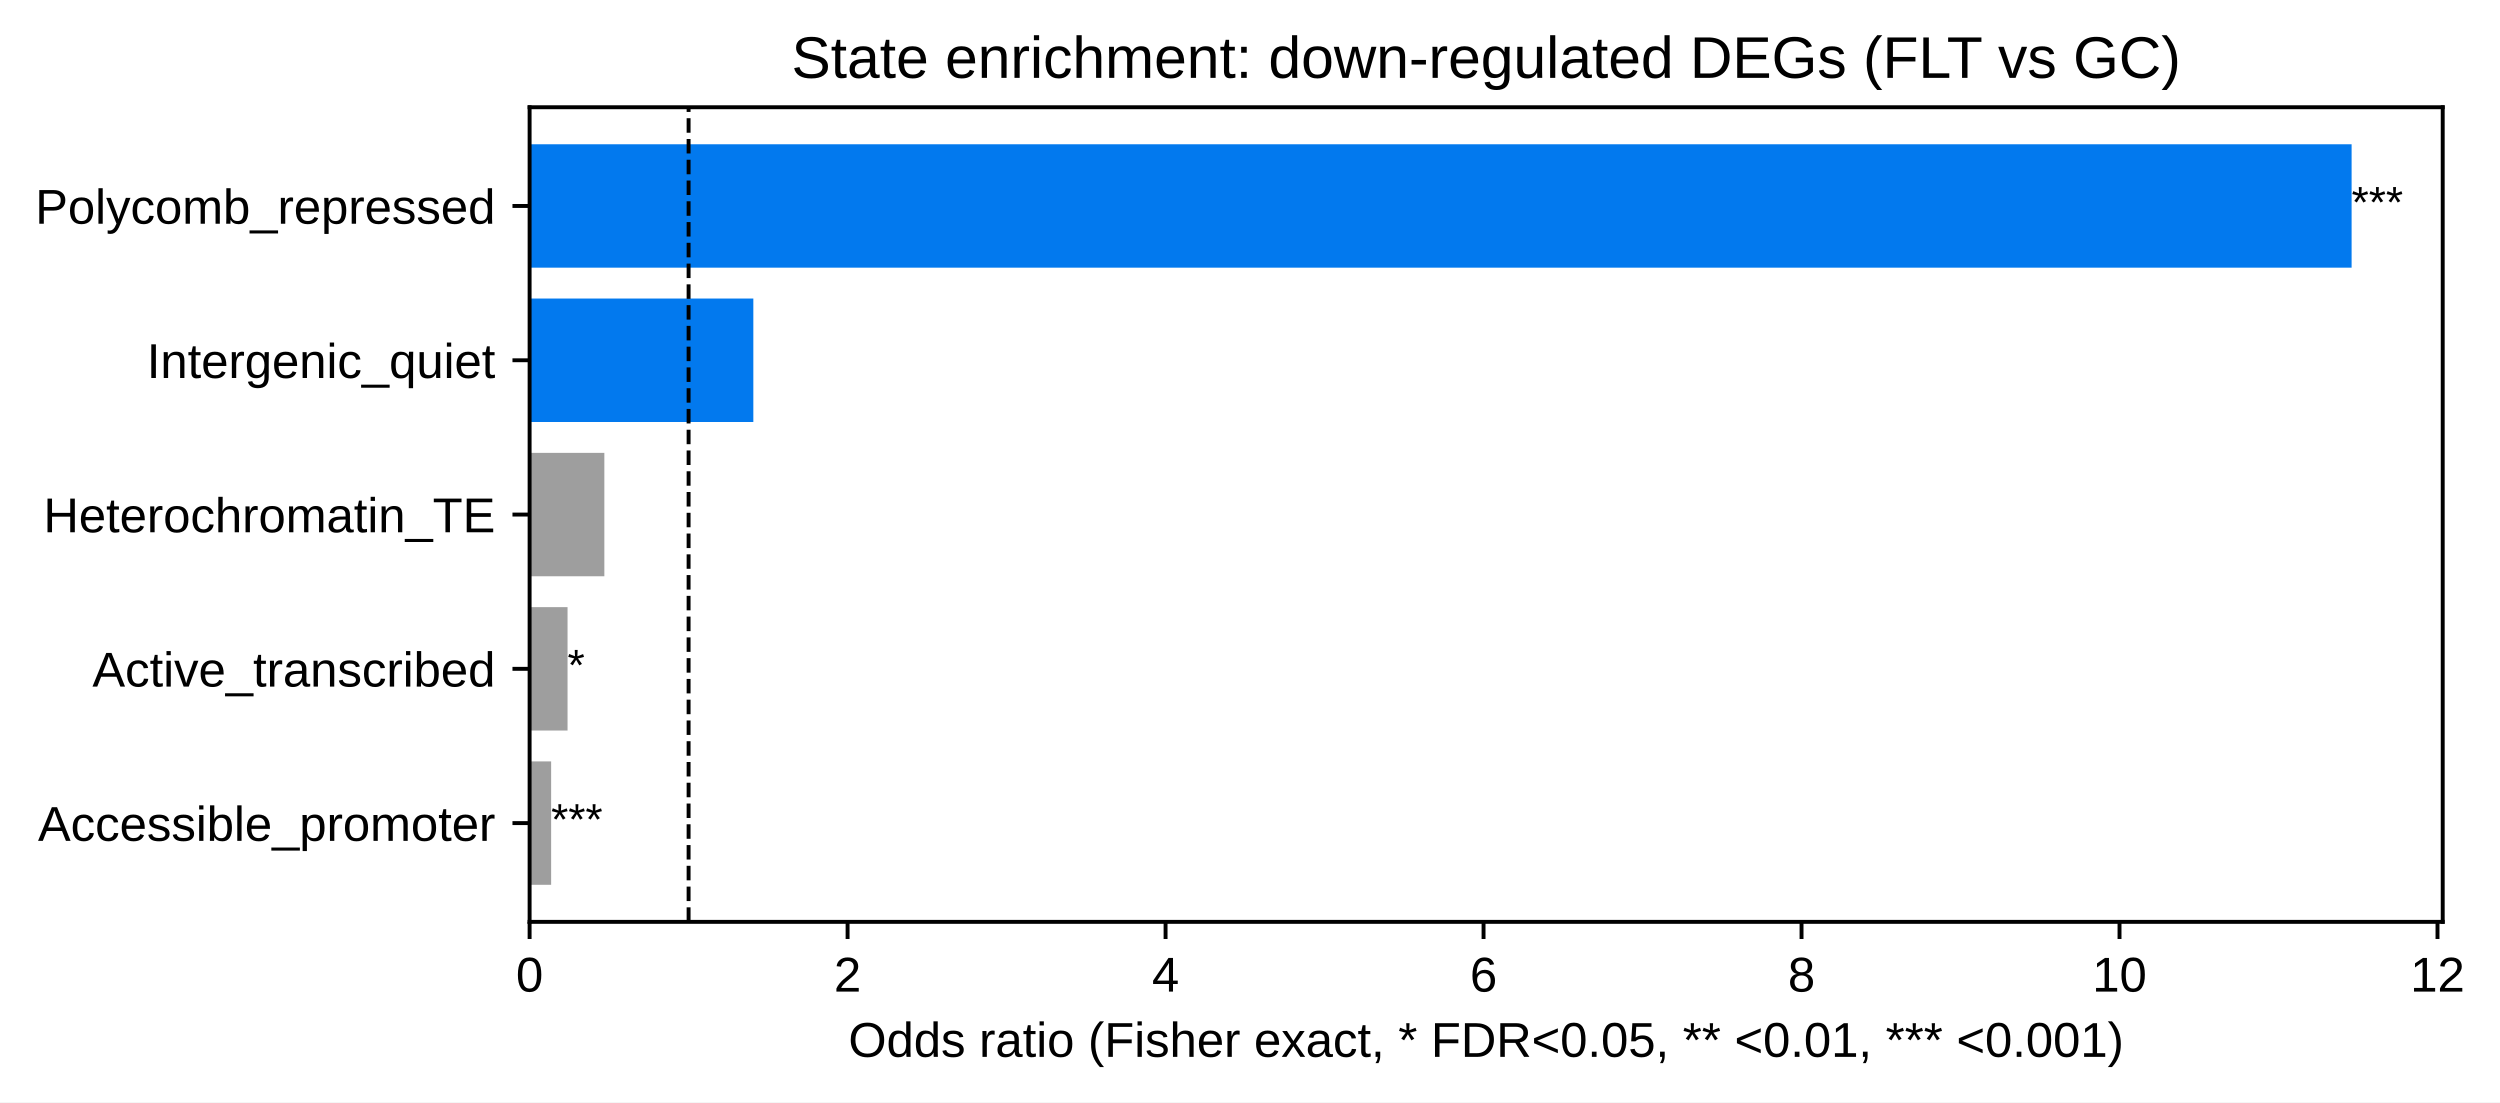
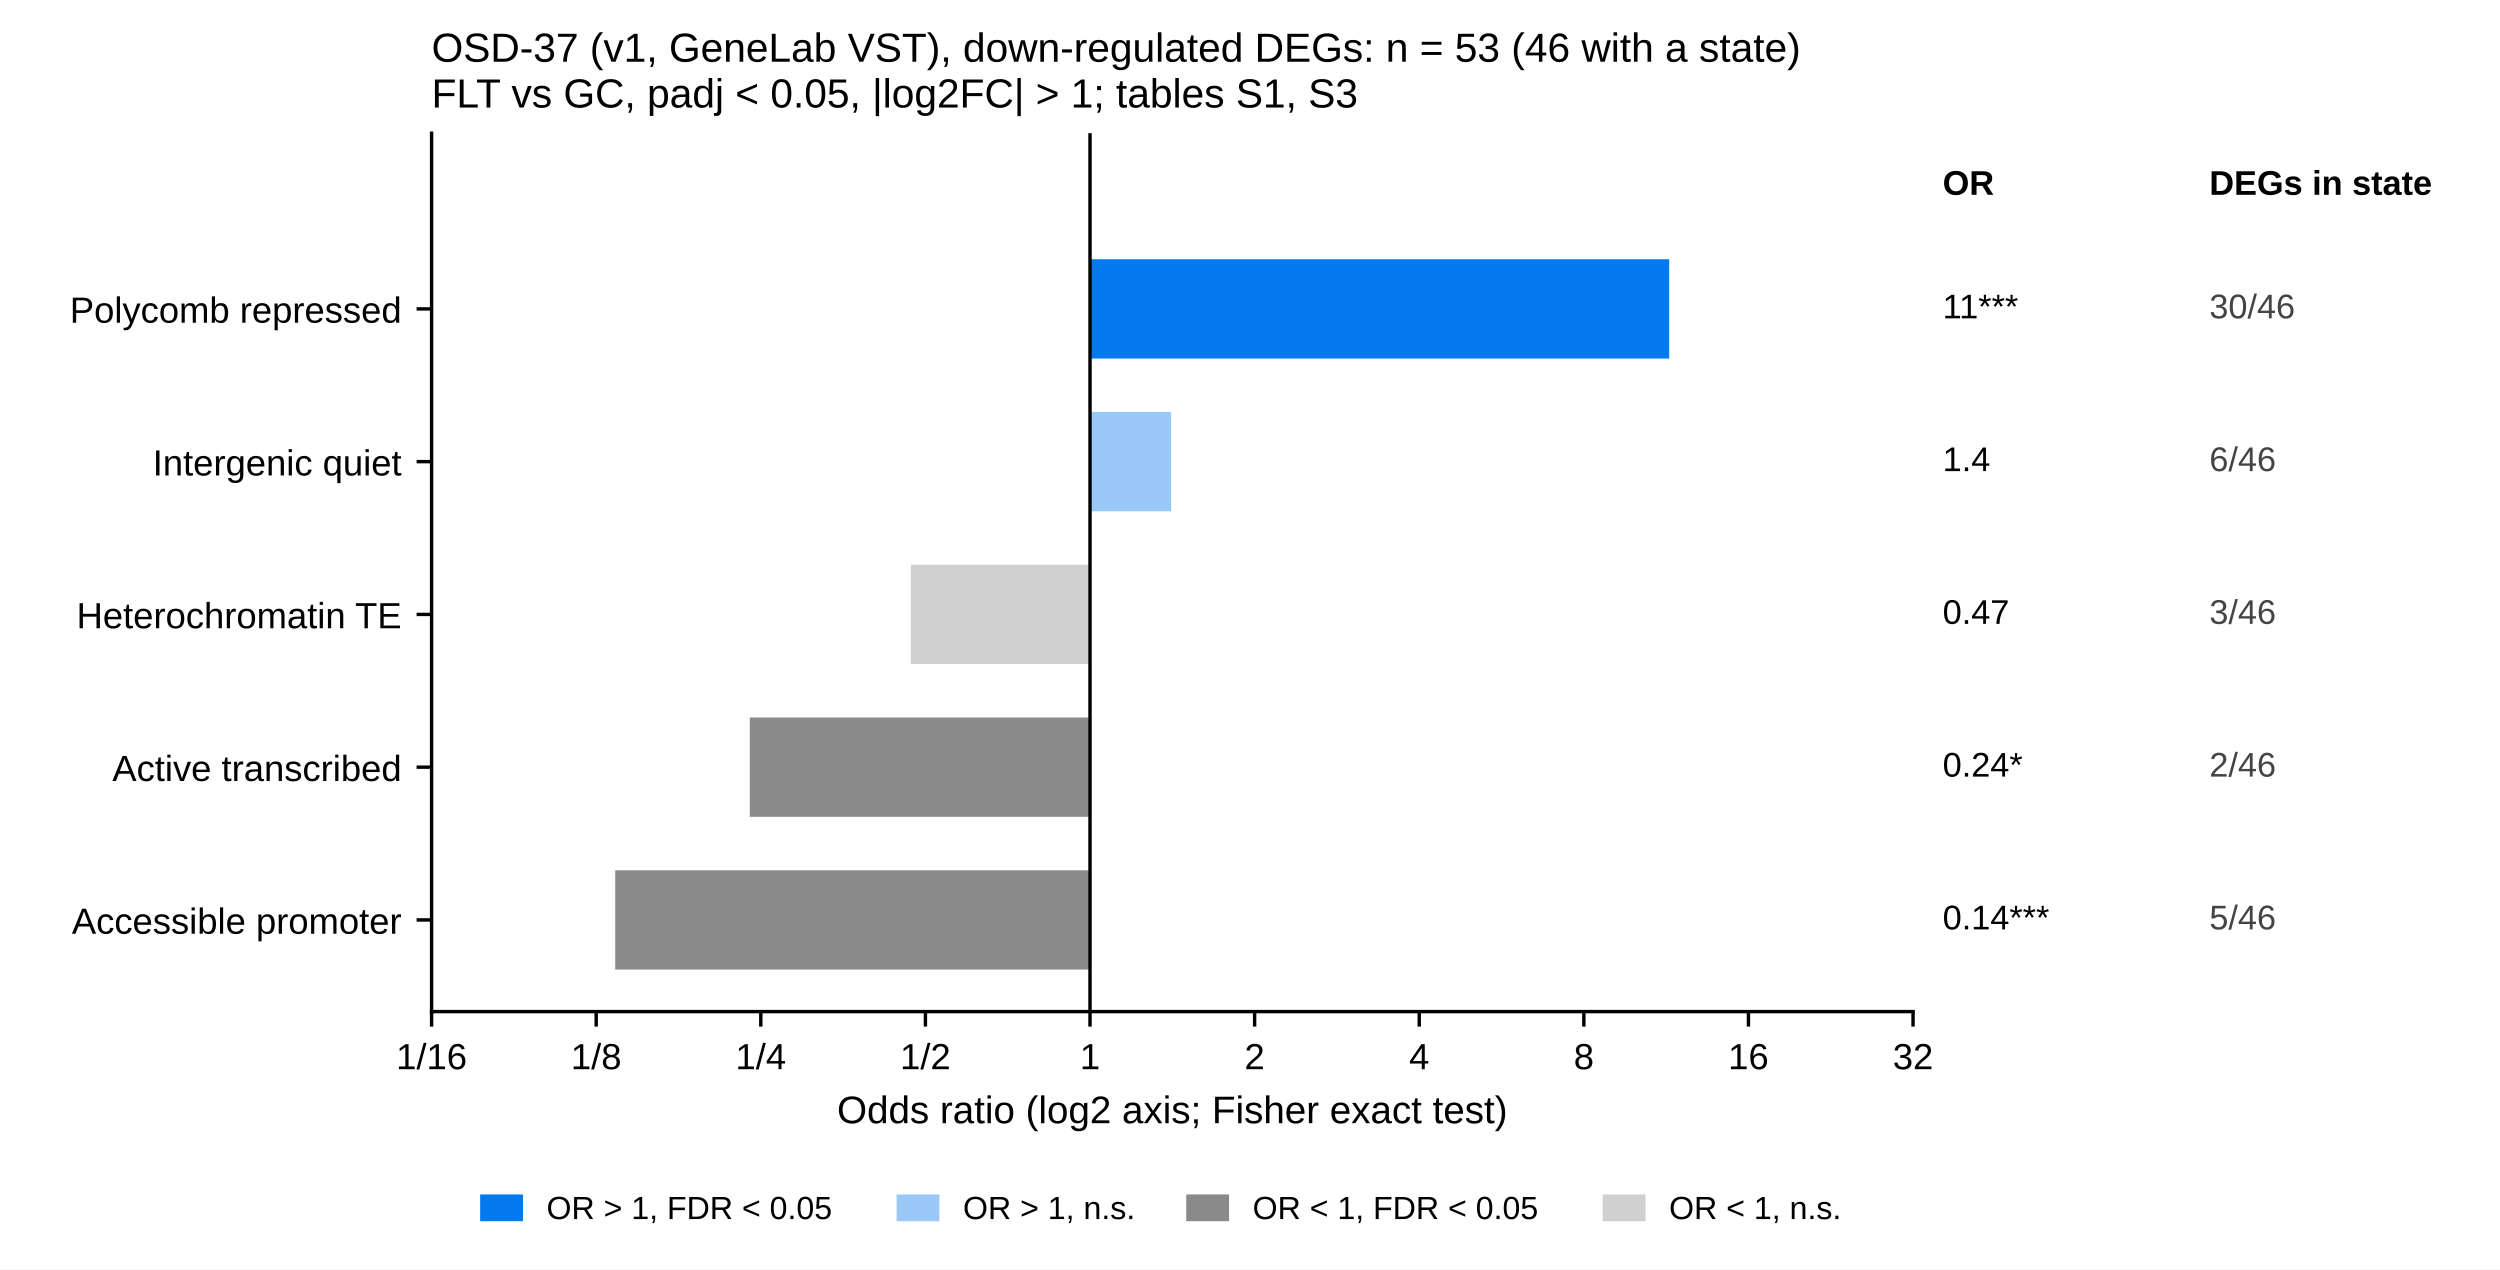
- <svg xmlns="http://www.w3.org/2000/svg" xmlns:xlink="http://www.w3.org/1999/xlink" width="510.427pt" height="225.06pt" viewBox="0 0 510.427 225.06" version="1.1">
+ <svg xmlns="http://www.w3.org/2000/svg" xmlns:xlink="http://www.w3.org/1999/xlink" width="583.814pt" height="296.443pt" viewBox="0 0 583.814 296.443" version="1.1">
  <defs>
    <style type="text/css">*{stroke-linejoin: round; stroke-linecap: butt}</style>
  </defs>
  <g id="figure_1">
    <g id="patch_1">
-       <path d="M -0 225.06  L 510.427 225.06  L 510.427 -0  L -0 -0  z " style="fill: #ffffff" />
+       <path d="M 0 296.443  L 583.814 296.443  L 583.814 0  L 0 0  z " style="fill: #ffffff" />
    </g>
    <g id="axes_1">
      <g id="patch_2">
-         <path d="M 108.13 188.216  L 498.73 188.216  L 498.73 21.896  L 108.13 21.896  z " style="fill: #ffffff" />
+         <path d="M 100.787 236.234  L 446.747 236.234  L 446.747 31.106  L 100.787 31.106  z " style="fill: #ffffff" />
      </g>
      <g id="patch_3">
-         <path d="M 108.13 180.656  L 112.526 180.656  L 112.526 155.456  L 108.13 155.456  z " clip-path="url(#p18d2de933b)" style="fill: #9e9e9e" />
+         <path d="M 254.547 226.424  L 143.671 226.424  L 143.671 203.235  L 254.547 203.235  z " clip-path="url(#pe75a0e4b0a)" style="fill: #8a8a8a" />
      </g>
      <g id="patch_4">
-         <path d="M 108.13 149.156  L 115.877 149.156  L 115.877 123.956  L 108.13 123.956  z " clip-path="url(#p18d2de933b)" style="fill: #9e9e9e" />
+         <path d="M 254.547 190.749  L 175.093 190.749  L 175.093 167.561  L 254.547 167.561  z " clip-path="url(#pe75a0e4b0a)" style="fill: #8a8a8a" />
      </g>
      <g id="patch_5">
-         <path d="M 108.13 117.656  L 123.39 117.656  L 123.39 92.456  L 108.13 92.456  z " clip-path="url(#p18d2de933b)" style="fill: #9e9e9e" />
+         <path d="M 254.547 155.075  L 212.688 155.075  L 212.688 131.887  L 254.547 131.887  z " clip-path="url(#pe75a0e4b0a)" style="fill: #8a8a8a; opacity: 0.4" />
      </g>
      <g id="patch_6">
-         <path d="M 108.13 86.156  L 153.809 86.156  L 153.809 60.956  L 108.13 60.956  z " clip-path="url(#p18d2de933b)" style="fill: #0279ee" />
+         <path d="M 254.547 119.401  L 273.491 119.401  L 273.491 96.212  L 254.547 96.212  z " clip-path="url(#pe75a0e4b0a)" style="fill: #0279ee; opacity: 0.4" />
      </g>
      <g id="patch_7">
-         <path d="M 108.13 54.656  L 480.13 54.656  L 480.13 29.456  L 108.13 29.456  z " clip-path="url(#p18d2de933b)" style="fill: #0279ee" />
+         <path d="M 254.547 83.726  L 389.798 83.726  L 389.798 60.538  L 254.547 60.538  z " clip-path="url(#pe75a0e4b0a)" style="fill: #0279ee" />
      </g>
      <g id="matplotlib.axis_1">
        <g id="xtick_1">
          <g id="line2d_1">
            <defs>
-               <path id="m747d40143c" d="M 0 0  L 0 3.5  " style="stroke: #000000; stroke-width: 0.8" />
+               <path id="m4eef754293" d="M 0 0  L 0 3.5  " style="stroke: #000000; stroke-width: 0.8" />
            </defs>
            <g>
-               <use xlink:href="#m747d40143c" x="108.13" y="188.216" style="stroke: #000000; stroke-width: 0.8" />
+               <use xlink:href="#m4eef754293" x="100.787" y="236.234" style="stroke: #000000; stroke-width: 0.8" />
            </g>
          </g>
          <g id="text_1">
-             <text style="font-size: 10px; font-family: 'Liberation Sans', 'Arimo', 'DejaVu Sans'; text-anchor: middle" x="108.13" y="202.463" transform="rotate(-0 108.1297 202.4631)">0</text>
+             <text style="font-size: 8.5px; font-family: 'Liberation Sans', 'Arimo', 'DejaVu Sans'; text-anchor: middle" x="100.787" y="249.693" transform="rotate(-0 100.7871 249.693)">1/16</text>
          </g>
        </g>
        <g id="xtick_2">
          <g id="line2d_2">
            <g>
-               <use xlink:href="#m747d40143c" x="173.052" y="188.216" style="stroke: #000000; stroke-width: 0.8" />
+               <use xlink:href="#m4eef754293" x="139.227" y="236.234" style="stroke: #000000; stroke-width: 0.8" />
            </g>
          </g>
          <g id="text_2">
-             <text style="font-size: 10px; font-family: 'Liberation Sans', 'Arimo', 'DejaVu Sans'; text-anchor: middle" x="173.052" y="202.463" transform="rotate(-0 173.0525 202.4631)">2</text>
+             <text style="font-size: 8.5px; font-family: 'Liberation Sans', 'Arimo', 'DejaVu Sans'; text-anchor: middle" x="139.227" y="249.693" transform="rotate(-0 139.2271 249.693)">1/8</text>
          </g>
        </g>
        <g id="xtick_3">
          <g id="line2d_3">
            <g>
-               <use xlink:href="#m747d40143c" x="237.975" y="188.216" style="stroke: #000000; stroke-width: 0.8" />
+               <use xlink:href="#m4eef754293" x="177.667" y="236.234" style="stroke: #000000; stroke-width: 0.8" />
            </g>
          </g>
          <g id="text_3">
-             <text style="font-size: 10px; font-family: 'Liberation Sans', 'Arimo', 'DejaVu Sans'; text-anchor: middle" x="237.975" y="202.463" transform="rotate(-0 237.9752 202.4631)">4</text>
+             <text style="font-size: 8.5px; font-family: 'Liberation Sans', 'Arimo', 'DejaVu Sans'; text-anchor: middle" x="177.667" y="249.693" transform="rotate(-0 177.6671 249.693)">1/4</text>
          </g>
        </g>
        <g id="xtick_4">
          <g id="line2d_4">
            <g>
-               <use xlink:href="#m747d40143c" x="302.898" y="188.216" style="stroke: #000000; stroke-width: 0.8" />
+               <use xlink:href="#m4eef754293" x="216.107" y="236.234" style="stroke: #000000; stroke-width: 0.8" />
            </g>
          </g>
          <g id="text_4">
-             <text style="font-size: 10px; font-family: 'Liberation Sans', 'Arimo', 'DejaVu Sans'; text-anchor: middle" x="302.898" y="202.463" transform="rotate(-0 302.898 202.4631)">6</text>
+             <text style="font-size: 8.5px; font-family: 'Liberation Sans', 'Arimo', 'DejaVu Sans'; text-anchor: middle" x="216.107" y="249.693" transform="rotate(-0 216.1071 249.693)">1/2</text>
          </g>
        </g>
        <g id="xtick_5">
          <g id="line2d_5">
            <g>
-               <use xlink:href="#m747d40143c" x="367.821" y="188.216" style="stroke: #000000; stroke-width: 0.8" />
+               <use xlink:href="#m4eef754293" x="254.547" y="236.234" style="stroke: #000000; stroke-width: 0.8" />
            </g>
          </g>
          <g id="text_5">
-             <text style="font-size: 10px; font-family: 'Liberation Sans', 'Arimo', 'DejaVu Sans'; text-anchor: middle" x="367.821" y="202.463" transform="rotate(-0 367.8207 202.4631)">8</text>
+             <text style="font-size: 8.5px; font-family: 'Liberation Sans', 'Arimo', 'DejaVu Sans'; text-anchor: middle" x="254.547" y="249.693" transform="rotate(-0 254.5471 249.693)">1</text>
          </g>
        </g>
        <g id="xtick_6">
          <g id="line2d_6">
            <g>
-               <use xlink:href="#m747d40143c" x="432.744" y="188.216" style="stroke: #000000; stroke-width: 0.8" />
+               <use xlink:href="#m4eef754293" x="292.987" y="236.234" style="stroke: #000000; stroke-width: 0.8" />
            </g>
          </g>
          <g id="text_6">
-             <text style="font-size: 10px; font-family: 'Liberation Sans', 'Arimo', 'DejaVu Sans'; text-anchor: middle" x="432.744" y="202.463" transform="rotate(-0 432.7435 202.4631)">10</text>
+             <text style="font-size: 8.5px; font-family: 'Liberation Sans', 'Arimo', 'DejaVu Sans'; text-anchor: middle" x="292.987" y="249.693" transform="rotate(-0 292.9871 249.693)">2</text>
          </g>
        </g>
        <g id="xtick_7">
          <g id="line2d_7">
            <g>
-               <use xlink:href="#m747d40143c" x="497.666" y="188.216" style="stroke: #000000; stroke-width: 0.8" />
+               <use xlink:href="#m4eef754293" x="331.427" y="236.234" style="stroke: #000000; stroke-width: 0.8" />
            </g>
          </g>
          <g id="text_7">
-             <text style="font-size: 10px; font-family: 'Liberation Sans', 'Arimo', 'DejaVu Sans'; text-anchor: middle" x="497.666" y="202.463" transform="rotate(-0 497.6663 202.4631)">12</text>
-           </g>
-         </g>
-         <g id="text_8">
-           <text style="font-size: 10px; font-family: 'Liberation Sans', 'Arimo', 'DejaVu Sans'; text-anchor: middle" x="303.43" y="215.785" transform="rotate(-0 303.4297 215.785)">Odds ratio (Fisher exact, * FDR&lt;0.05, ** &lt;0.01, *** &lt;0.001)</text>
+             <text style="font-size: 8.5px; font-family: 'Liberation Sans', 'Arimo', 'DejaVu Sans'; text-anchor: middle" x="331.427" y="249.693" transform="rotate(-0 331.4271 249.693)">4</text>
+           </g>
+         </g>
+         <g id="xtick_8">
+           <g id="line2d_8">
+             <g>
+               <use xlink:href="#m4eef754293" x="369.867" y="236.234" style="stroke: #000000; stroke-width: 0.8" />
+             </g>
+           </g>
+           <g id="text_8">
+             <text style="font-size: 8.5px; font-family: 'Liberation Sans', 'Arimo', 'DejaVu Sans'; text-anchor: middle" x="369.867" y="249.693" transform="rotate(-0 369.8671 249.693)">8</text>
+           </g>
+         </g>
+         <g id="xtick_9">
+           <g id="line2d_9">
+             <g>
+               <use xlink:href="#m4eef754293" x="408.307" y="236.234" style="stroke: #000000; stroke-width: 0.8" />
+             </g>
+           </g>
+           <g id="text_9">
+             <text style="font-size: 8.5px; font-family: 'Liberation Sans', 'Arimo', 'DejaVu Sans'; text-anchor: middle" x="408.307" y="249.693" transform="rotate(-0 408.3071 249.693)">16</text>
+           </g>
+         </g>
+         <g id="xtick_10">
+           <g id="line2d_10">
+             <g>
+               <use xlink:href="#m4eef754293" x="446.747" y="236.234" style="stroke: #000000; stroke-width: 0.8" />
+             </g>
+           </g>
+           <g id="text_10">
+             <text style="font-size: 8.5px; font-family: 'Liberation Sans', 'Arimo', 'DejaVu Sans'; text-anchor: middle" x="446.747" y="249.693" transform="rotate(-0 446.7471 249.693)">32</text>
+           </g>
+         </g>
+         <g id="text_11">
+           <text style="font-size: 9px; font-family: 'Liberation Sans', 'Arimo', 'DejaVu Sans'; text-anchor: middle" x="273.767" y="262.299" transform="rotate(-0 273.7671 262.2993)">Odds ratio (log2 axis; Fisher exact test)</text>
        </g>
      </g>
      <g id="matplotlib.axis_2">
        <g id="ytick_1">
-           <g id="line2d_8">
+           <g id="line2d_11">
            <defs>
-               <path id="m809d482dfc" d="M 0 0  L -3.5 0  " style="stroke: #000000; stroke-width: 0.8" />
+               <path id="mfd17a78754" d="M 0 0  L -3.5 0  " style="stroke: #000000; stroke-width: 0.8" />
            </defs>
            <g>
-               <use xlink:href="#m809d482dfc" x="108.13" y="168.056" style="stroke: #000000; stroke-width: 0.8" />
-             </g>
-           </g>
-           <g id="text_9">
-             <text style="font-size: 10px; font-family: 'Liberation Sans', 'Arimo', 'DejaVu Sans'; text-anchor: end" x="101.13" y="171.68" transform="rotate(-0 101.1297 171.6797)">Accessible_promoter</text>
+               <use xlink:href="#mfd17a78754" x="100.787" y="214.83" style="stroke: #000000; stroke-width: 0.8" />
+             </g>
+           </g>
+           <g id="text_12">
+             <text style="font-size: 8.5px; font-family: 'Liberation Sans', 'Arimo', 'DejaVu Sans'; text-anchor: end" x="93.787" y="218.059" transform="rotate(-0 93.78711 218.059)">Accessible promoter</text>
          </g>
        </g>
        <g id="ytick_2">
-           <g id="line2d_9">
-             <g>
-               <use xlink:href="#m809d482dfc" x="108.13" y="136.556" style="stroke: #000000; stroke-width: 0.8" />
-             </g>
-           </g>
-           <g id="text_10">
-             <text style="font-size: 10px; font-family: 'Liberation Sans', 'Arimo', 'DejaVu Sans'; text-anchor: end" x="101.13" y="140.18" transform="rotate(-0 101.1297 140.1797)">Active_transcribed</text>
+           <g id="line2d_12">
+             <g>
+               <use xlink:href="#mfd17a78754" x="100.787" y="179.155" style="stroke: #000000; stroke-width: 0.8" />
+             </g>
+           </g>
+           <g id="text_13">
+             <text style="font-size: 8.5px; font-family: 'Liberation Sans', 'Arimo', 'DejaVu Sans'; text-anchor: end" x="93.787" y="182.385" transform="rotate(-0 93.78711 182.3846)">Active transcribed</text>
          </g>
        </g>
        <g id="ytick_3">
-           <g id="line2d_10">
-             <g>
-               <use xlink:href="#m809d482dfc" x="108.13" y="105.056" style="stroke: #000000; stroke-width: 0.8" />
-             </g>
-           </g>
-           <g id="text_11">
-             <text style="font-size: 10px; font-family: 'Liberation Sans', 'Arimo', 'DejaVu Sans'; text-anchor: end" x="101.13" y="108.68" transform="rotate(-0 101.1297 108.6797)">Heterochromatin_TE</text>
+           <g id="line2d_13">
+             <g>
+               <use xlink:href="#mfd17a78754" x="100.787" y="143.481" style="stroke: #000000; stroke-width: 0.8" />
+             </g>
+           </g>
+           <g id="text_14">
+             <text style="font-size: 8.5px; font-family: 'Liberation Sans', 'Arimo', 'DejaVu Sans'; text-anchor: end" x="93.787" y="146.71" transform="rotate(-0 93.78711 146.7101)">Heterochromatin TE</text>
          </g>
        </g>
        <g id="ytick_4">
-           <g id="line2d_11">
-             <g>
-               <use xlink:href="#m809d482dfc" x="108.13" y="73.556" style="stroke: #000000; stroke-width: 0.8" />
-             </g>
-           </g>
-           <g id="text_12">
-             <text style="font-size: 10px; font-family: 'Liberation Sans', 'Arimo', 'DejaVu Sans'; text-anchor: end" x="101.13" y="77.18" transform="rotate(-0 101.1297 77.17969)">Intergenic_quiet</text>
+           <g id="line2d_14">
+             <g>
+               <use xlink:href="#mfd17a78754" x="100.787" y="107.806" style="stroke: #000000; stroke-width: 0.8" />
+             </g>
+           </g>
+           <g id="text_15">
+             <text style="font-size: 8.5px; font-family: 'Liberation Sans', 'Arimo', 'DejaVu Sans'; text-anchor: end" x="93.787" y="111.036" transform="rotate(-0 93.78711 111.0357)">Intergenic quiet</text>
          </g>
        </g>
        <g id="ytick_5">
-           <g id="line2d_12">
-             <g>
-               <use xlink:href="#m809d482dfc" x="108.13" y="42.056" style="stroke: #000000; stroke-width: 0.8" />
-             </g>
-           </g>
-           <g id="text_13">
-             <text style="font-size: 10px; font-family: 'Liberation Sans', 'Arimo', 'DejaVu Sans'; text-anchor: end" x="101.13" y="45.68" transform="rotate(-0 101.1297 45.67969)">Polycomb_repressed</text>
-           </g>
-         </g>
-       </g>
-       <g id="line2d_13">
-         <path d="M 140.591 188.216  L 140.591 21.896  " clip-path="url(#p18d2de933b)" style="fill: none; stroke-dasharray: 2.96,1.28; stroke-dashoffset: 0; stroke: #000000; stroke-width: 0.8" />
+           <g id="line2d_15">
+             <g>
+               <use xlink:href="#mfd17a78754" x="100.787" y="72.132" style="stroke: #000000; stroke-width: 0.8" />
+             </g>
+           </g>
+           <g id="text_16">
+             <text style="font-size: 8.5px; font-family: 'Liberation Sans', 'Arimo', 'DejaVu Sans'; text-anchor: end" x="93.787" y="75.361" transform="rotate(-0 93.78711 75.36125)">Polycomb repressed</text>
+           </g>
+         </g>
+       </g>
+       <g id="line2d_16">
+         <path d="M 254.547 236.234  L 254.547 31.106  " clip-path="url(#pe75a0e4b0a)" style="fill: none; stroke: #000000; stroke-width: 0.8; stroke-linecap: square" />
      </g>
      <g id="patch_8">
-         <path d="M 108.13 188.216  L 108.13 21.896  " style="fill: none; stroke: #000000; stroke-width: 0.8; stroke-linejoin: miter; stroke-linecap: square" />
+         <path d="M 100.787 236.234  L 100.787 31.106  " style="fill: none; stroke: #000000; stroke-width: 0.8; stroke-linejoin: miter; stroke-linecap: square" />
      </g>
      <g id="patch_9">
-         <path d="M 498.73 188.216  L 498.73 21.896  " style="fill: none; stroke: #000000; stroke-width: 0.8; stroke-linejoin: miter; stroke-linecap: square" />
-       </g>
-       <g id="patch_10">
-         <path d="M 108.13 188.216  L 498.73 188.216  " style="fill: none; stroke: #000000; stroke-width: 0.8; stroke-linejoin: miter; stroke-linecap: square" />
-       </g>
-       <g id="patch_11">
-         <path d="M 108.13 21.896  L 498.73 21.896  " style="fill: none; stroke: #000000; stroke-width: 0.8; stroke-linejoin: miter; stroke-linecap: square" />
-       </g>
-       <g id="text_14">
-         <text style="font-size: 9px; font-family: 'Liberation Sans', 'Arimo', 'DejaVu Sans'; text-anchor: start" x="112.526" y="170.384" transform="rotate(-0 112.5259 170.3836)"> ***</text>
-       </g>
-       <g id="text_15">
-         <text style="font-size: 9px; font-family: 'Liberation Sans', 'Arimo', 'DejaVu Sans'; text-anchor: start" x="115.877" y="138.884" transform="rotate(-0 115.8769 138.8836)"> *</text>
-       </g>
-       <g id="text_16">
-         <text style="font-size: 9px; font-family: 'Liberation Sans', 'Arimo', 'DejaVu Sans'; text-anchor: start" x="480.13" y="44.384" transform="rotate(-0 480.1297 44.38359)"> ***</text>
+         <path d="M 100.787 236.234  L 446.747 236.234  " style="fill: none; stroke: #000000; stroke-width: 0.8; stroke-linejoin: miter; stroke-linecap: square" />
      </g>
      <g id="text_17">
-         <text style="font-size: 12px; font-family: 'Liberation Sans', 'Arimo', 'DejaVu Sans'; text-anchor: middle" x="303.43" y="15.896" transform="rotate(-0 303.4297 15.89625)">State enrichment: down-regulated DEGs (FLT vs GC)</text>
+         <text style="font-size: 8px; font-family: 'Liberation Sans', 'Arimo', 'DejaVu Sans'; text-anchor: start" x="453.666" y="217.037" transform="rotate(-0 453.6663 217.0372)">0.14***</text>
+       </g>
+       <g id="text_18">
+         <text style="font-size: 8px; font-family: 'Liberation Sans', 'Arimo', 'DejaVu Sans'; text-anchor: start; fill: #444444" x="515.939" y="217.037" transform="rotate(-0 515.9391 217.0372)">5/46</text>
+       </g>
+       <g id="text_19">
+         <text style="font-size: 8px; font-family: 'Liberation Sans', 'Arimo', 'DejaVu Sans'; text-anchor: start" x="453.666" y="181.363" transform="rotate(-0 453.6663 181.3627)">0.24*</text>
+       </g>
+       <g id="text_20">
+         <text style="font-size: 8px; font-family: 'Liberation Sans', 'Arimo', 'DejaVu Sans'; text-anchor: start; fill: #444444" x="515.939" y="181.363" transform="rotate(-0 515.9391 181.3627)">2/46</text>
+       </g>
+       <g id="text_21">
+         <text style="font-size: 8px; font-family: 'Liberation Sans', 'Arimo', 'DejaVu Sans'; text-anchor: start" x="453.666" y="145.688" transform="rotate(-0 453.6663 145.6883)">0.47</text>
+       </g>
+       <g id="text_22">
+         <text style="font-size: 8px; font-family: 'Liberation Sans', 'Arimo', 'DejaVu Sans'; text-anchor: start; fill: #444444" x="515.939" y="145.688" transform="rotate(-0 515.9391 145.6883)">3/46</text>
+       </g>
+       <g id="text_23">
+         <text style="font-size: 8px; font-family: 'Liberation Sans', 'Arimo', 'DejaVu Sans'; text-anchor: start" x="453.666" y="110.014" transform="rotate(-0 453.6663 110.0138)">1.4</text>
+       </g>
+       <g id="text_24">
+         <text style="font-size: 8px; font-family: 'Liberation Sans', 'Arimo', 'DejaVu Sans'; text-anchor: start; fill: #444444" x="515.939" y="110.014" transform="rotate(-0 515.9391 110.0138)">6/46</text>
+       </g>
+       <g id="text_25">
+         <text style="font-size: 8px; font-family: 'Liberation Sans', 'Arimo', 'DejaVu Sans'; text-anchor: start" x="453.666" y="74.339" transform="rotate(-0 453.6663 74.33941)">11***</text>
+       </g>
+       <g id="text_26">
+         <text style="font-size: 8px; font-family: 'Liberation Sans', 'Arimo', 'DejaVu Sans'; text-anchor: start; fill: #444444" x="515.939" y="74.339" transform="rotate(-0 515.9391 74.33941)">30/46</text>
+       </g>
+       <g id="text_27">
+         <text style="font-weight: 700; font-size: 8px; font-family: 'Liberation Sans', 'Arimo', 'DejaVu Sans'; text-anchor: start" x="453.666" y="45.496" transform="rotate(-0 453.6663 45.49606)">OR</text>
+       </g>
+       <g id="text_28">
+         <text style="font-weight: 700; font-size: 8px; font-family: 'Liberation Sans', 'Arimo', 'DejaVu Sans'; text-anchor: start" x="515.939" y="45.496" transform="rotate(-0 515.9391 45.49606)">DEGs in state</text>
+       </g>
+       <g id="text_29">
+         <text style="font-size: 9.5px; font-family: 'Liberation Sans', 'Arimo', 'DejaVu Sans'" transform="translate(100.7871 14.41852)">OSD-37 (v1, GeneLab VST), down-regulated DEGs: n = 53 (46 with a state)</text>
+         <text style="font-size: 9.5px; font-family: 'Liberation Sans', 'Arimo', 'DejaVu Sans'" transform="translate(100.7871 25.10631)">FLT vs GC, padj &lt; 0.05, |log2FC| &gt; 1; tables S1, S3</text>
+       </g>
+       <g id="legend_1">
+         <g id="patch_10">
+           <path d="M 112.626 284.683  L 121.626 284.683  L 121.626 279.433  L 112.626 279.433  z " style="fill: #0279ee; stroke: #0279ee; stroke-linejoin: miter" />
+         </g>
+         <g id="text_30">
+           <text style="font-size: 7.5px; font-family: 'Liberation Sans', 'Arimo', 'DejaVu Sans'; text-anchor: start" x="127.626" y="284.683" transform="rotate(-0 127.6261 284.6831)">OR &gt; 1, FDR &lt; 0.05</text>
+         </g>
+         <g id="patch_11">
+           <path d="M 209.884 284.683  L 218.884 284.683  L 218.884 279.433  L 209.884 279.433  z " style="fill: #0279ee; opacity: 0.4; stroke: #0279ee; stroke-linejoin: miter" />
+         </g>
+         <g id="text_31">
+           <text style="font-size: 7.5px; font-family: 'Liberation Sans', 'Arimo', 'DejaVu Sans'; text-anchor: start" x="224.884" y="284.683" transform="rotate(-0 224.8835 284.6831)">OR &gt; 1, n.s.</text>
+         </g>
+         <g id="patch_12">
+           <path d="M 277.517 284.683  L 286.517 284.683  L 286.517 279.433  L 277.517 279.433  z " style="fill: #8a8a8a; stroke: #8a8a8a; stroke-linejoin: miter" />
+         </g>
+         <g id="text_32">
+           <text style="font-size: 7.5px; font-family: 'Liberation Sans', 'Arimo', 'DejaVu Sans'; text-anchor: start" x="292.517" y="284.683" transform="rotate(-0 292.5171 284.6831)">OR &lt; 1, FDR &lt; 0.05</text>
+         </g>
+         <g id="patch_13">
+           <path d="M 374.775 284.683  L 383.775 284.683  L 383.775 279.433  L 374.775 279.433  z " style="fill: #8a8a8a; opacity: 0.4; stroke: #8a8a8a; stroke-linejoin: miter" />
+         </g>
+         <g id="text_33">
+           <text style="font-size: 7.5px; font-family: 'Liberation Sans', 'Arimo', 'DejaVu Sans'; text-anchor: start" x="389.775" y="284.683" transform="rotate(-0 389.7745 284.6831)">OR &lt; 1, n.s.</text>
+         </g>
      </g>
    </g>
  </g>
  <defs>
-     <clipPath id="p18d2de933b">
-       <rect x="108.13" y="21.896" width="390.6" height="166.32" />
+     <clipPath id="pe75a0e4b0a">
+       <rect x="100.787" y="31.106" width="345.96" height="205.128" />
    </clipPath>
  </defs>
</svg>
